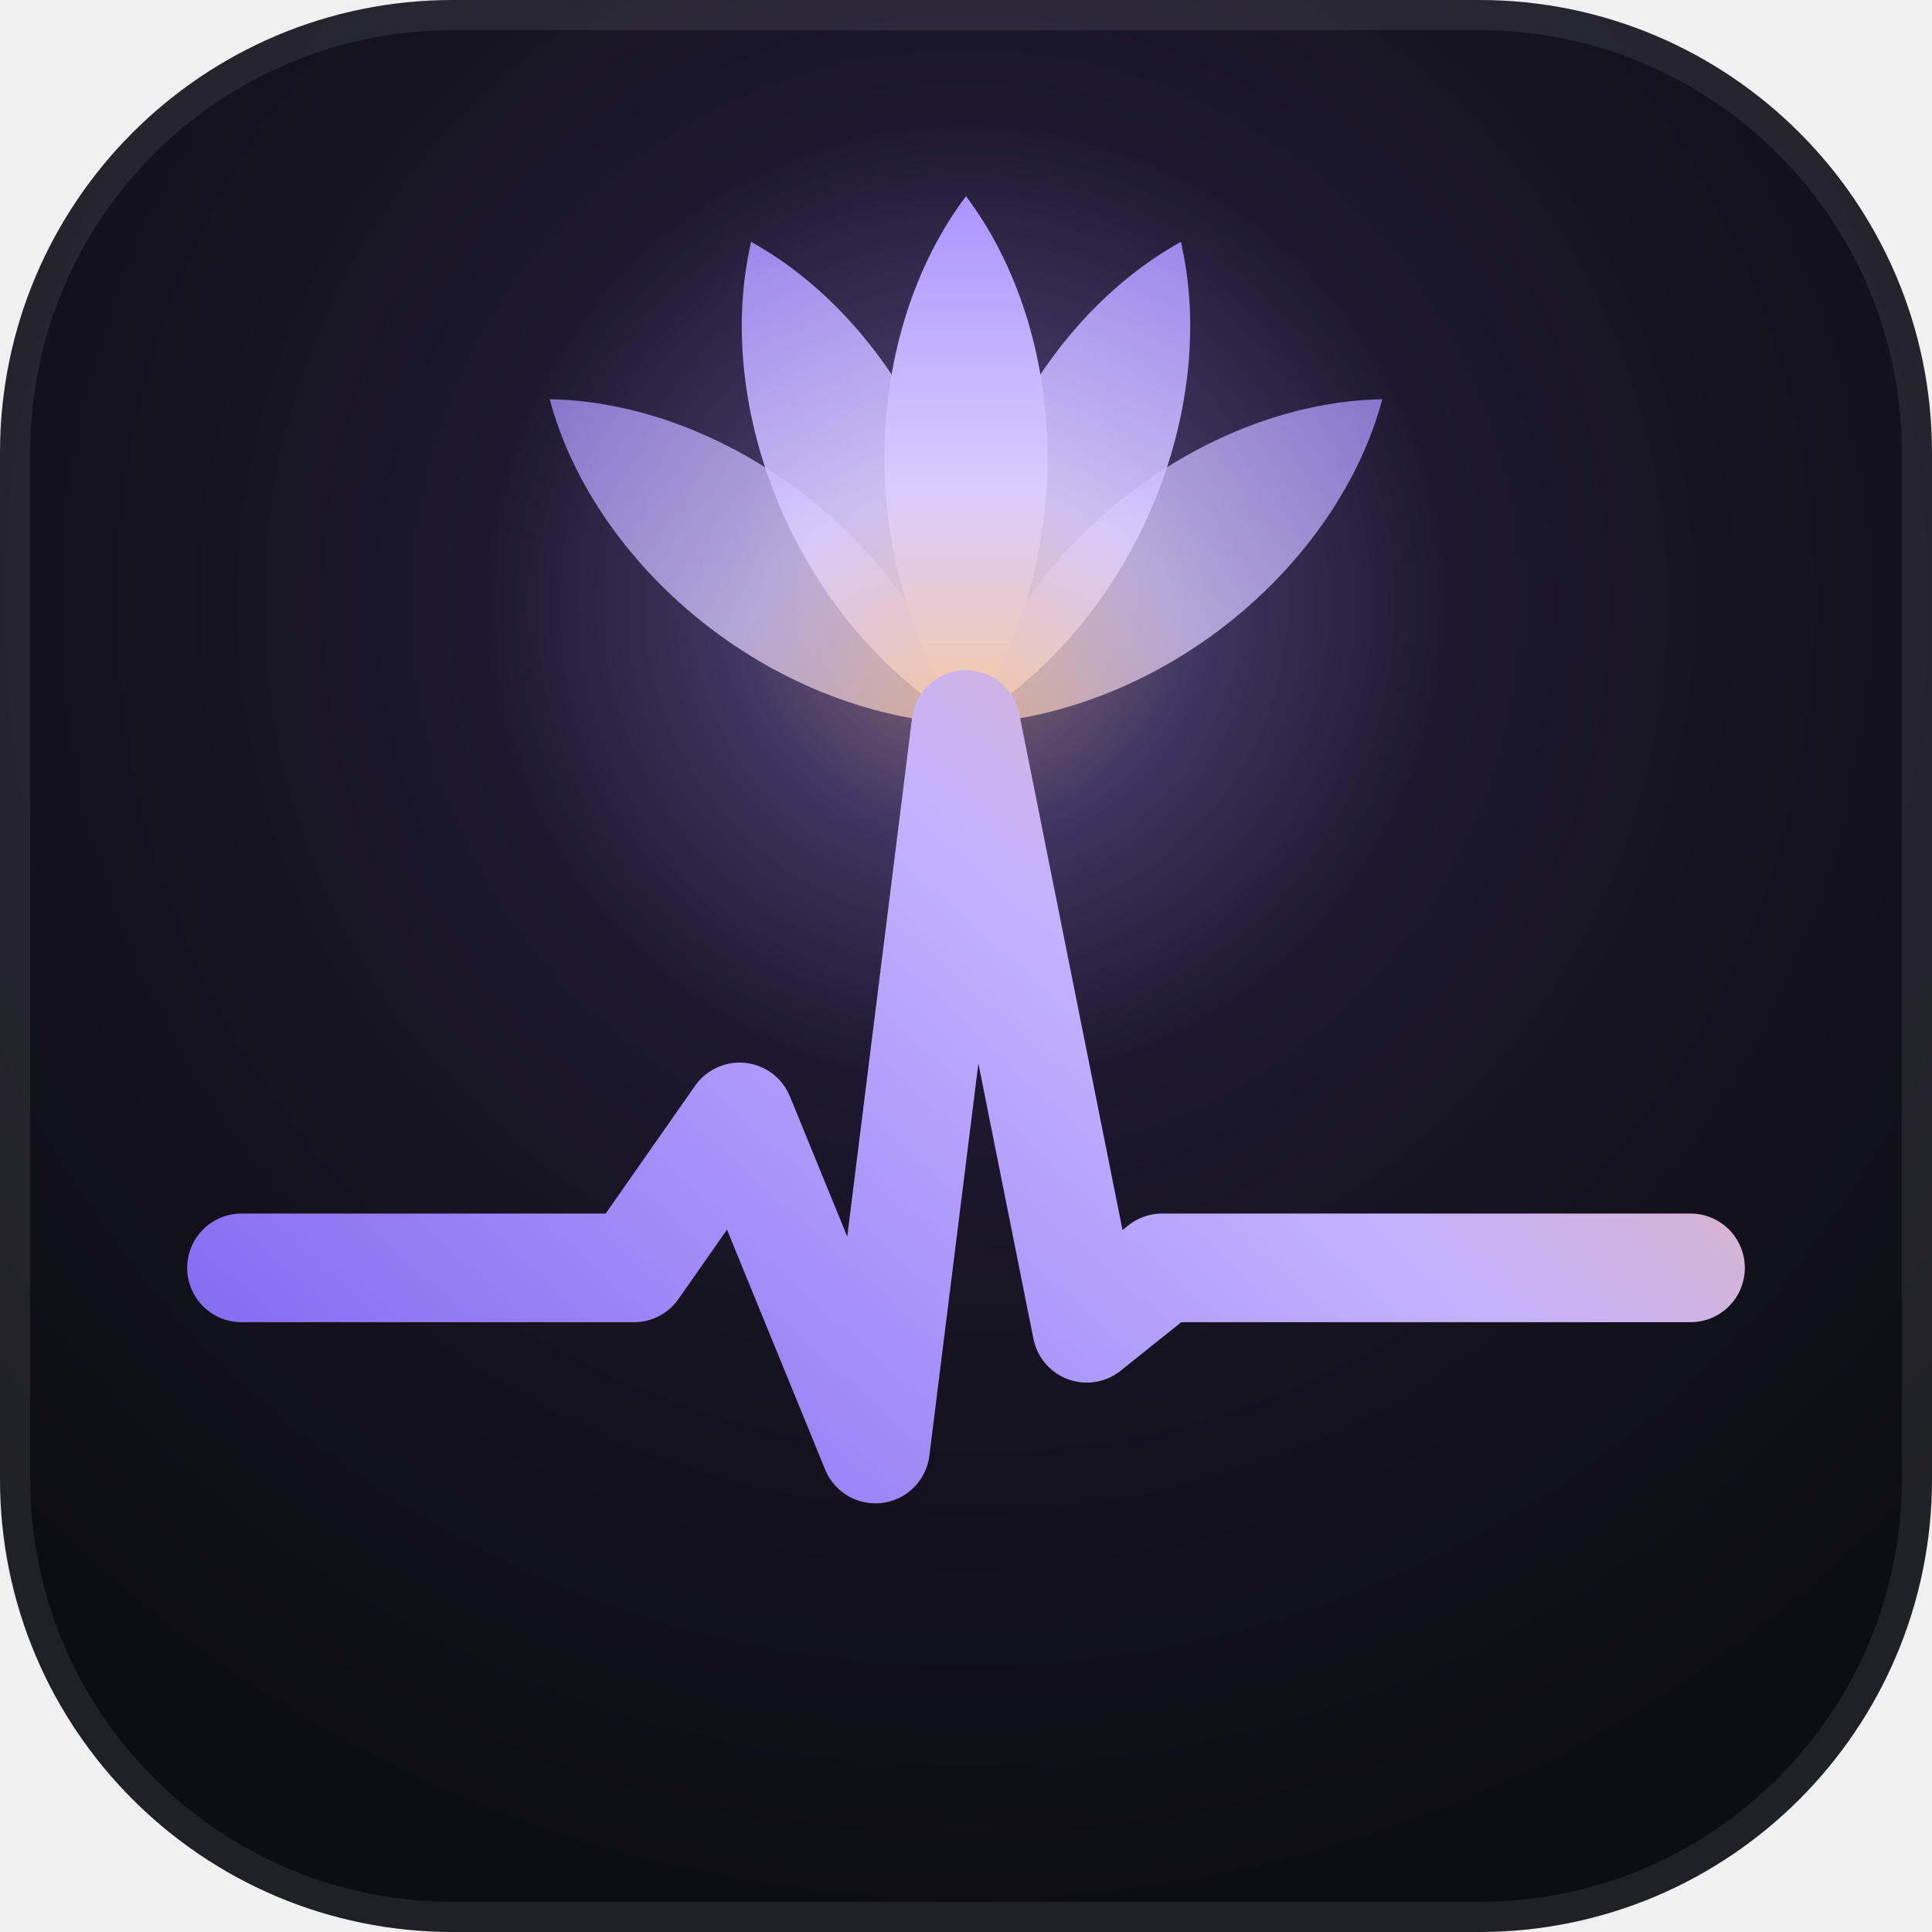
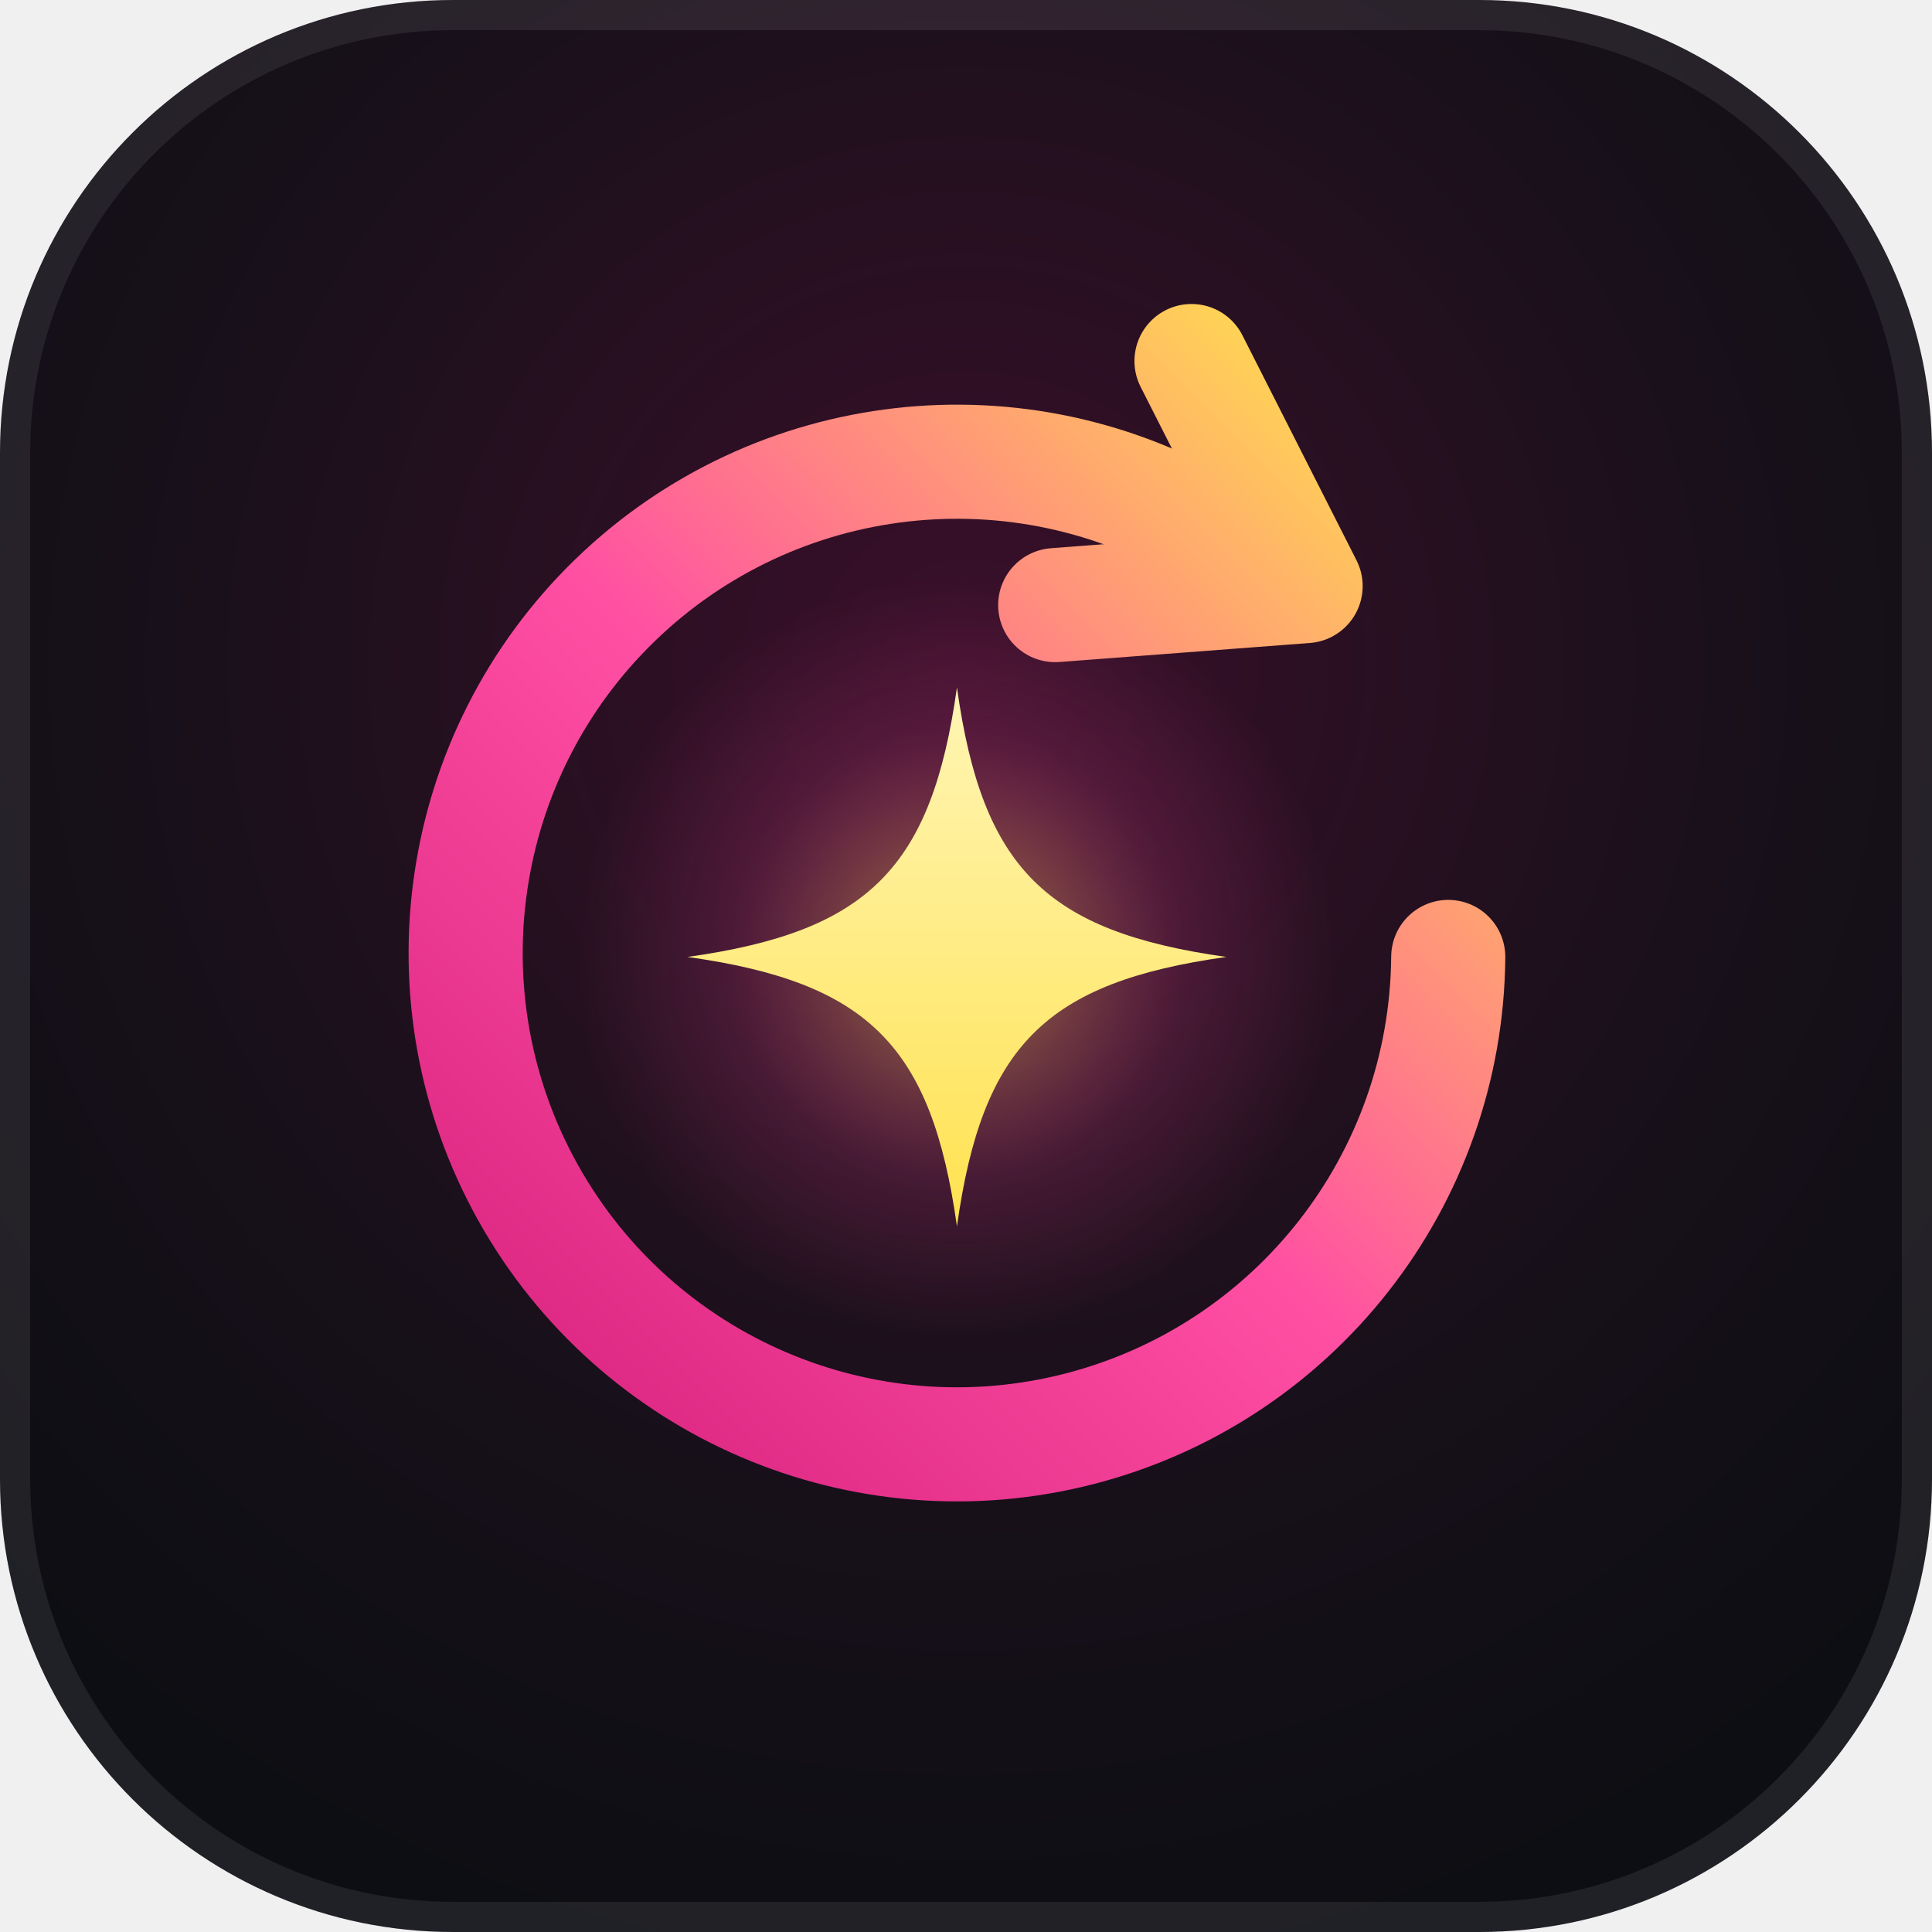
<svg xmlns="http://www.w3.org/2000/svg" viewBox="0 0 64 64">
  <defs>
-     <linearGradient id="g" x1="12" y1="54" x2="52" y2="10" gradientUnits="userSpaceOnUse">
-       <stop offset="0" stop-color="#7D62F0" />
-       <stop offset=".55" stop-color="#C4B2FF" />
-       <stop offset="1" stop-color="#FFB86B" />
-     </linearGradient>
-     <linearGradient id="p" x1="32" y1="26" x2="32" y2="4" gradientUnits="userSpaceOnUse">
-       <stop offset="0" stop-color="#FFC98A" />
-       <stop offset=".45" stop-color="#D9CBFF" />
-       <stop offset="1" stop-color="#9F86FF" />
-     </linearGradient>
-     <radialGradient id="bg" cx="32" cy="20" r="44" gradientUnits="userSpaceOnUse">
-       <stop offset="0" stop-color="#2A2048" />
-       <stop offset=".6" stop-color="#15131F" />
+     <radialGradient id="bg" cx="32" cy="22" r="44" gradientUnits="userSpaceOnUse">
+       <stop offset="0" stop-color="#3A0F2A" />
+       <stop offset=".6" stop-color="#18101A" />
      <stop offset="1" stop-color="#0D0E13" />
-     </radialGradient>
-     <radialGradient id="glow" cx="0" cy="0" r="1" gradientUnits="userSpaceOnUse" gradientTransform="translate(32 20) scale(16)">
-       <stop offset="0" stop-color="#FFB86B" stop-opacity=".55" />
-       <stop offset=".5" stop-color="#B9A4FF" stop-opacity=".18" />
-       <stop offset="1" stop-color="#B9A4FF" stop-opacity="0" />
    </radialGradient>
  </defs>
  <rect width="64" height="64" rx="15" fill="url(#bg)" />
  <rect x=".5" y=".5" width="63" height="63" rx="14.5" fill="none" stroke="#fff" stroke-opacity=".08" />
-   <circle cx="32" cy="20" r="16" fill="url(#glow)" />
-   <g fill="url(#p)">
-     <path d="M32 24C28.2 18.6 28.6 11 32 6.5C35.4 11 35.8 18.6 32 24Z" transform="rotate(-52 32 24)" opacity=".75" />
-     <path d="M32 24C28.2 18.6 28.6 11 32 6.5C35.4 11 35.8 18.6 32 24Z" transform="rotate(52 32 24)" opacity=".75" />
-     <path d="M32 24C28.2 18.6 28.6 11 32 6.5C35.4 11 35.8 18.6 32 24Z" transform="rotate(-24 32 24)" opacity=".9" />
-     <path d="M32 24C28.2 18.6 28.6 11 32 6.5C35.4 11 35.8 18.6 32 24Z" transform="rotate(24 32 24)" opacity=".9" />
-     <path d="M32 24C28.2 18.6 28.6 11 32 6.5C35.4 11 35.8 18.6 32 24Z" />
+   <g transform="translate(6.5 6.5) scale(1.05)" fill="none">
+     <defs>
+       <linearGradient id="en-arc" x1="8" y1="40" x2="40" y2="8" gradientUnits="userSpaceOnUse">
+         <stop offset="0" stop-color="#D61F7C" />
+         <stop offset=".5" stop-color="#FF4FA3" />
+         <stop offset="1" stop-color="#FFE14D" />
+       </linearGradient>
+       <linearGradient id="en-star" x1="24" y1="15" x2="24" y2="33" gradientUnits="userSpaceOnUse">
+         <stop offset="0" stop-color="#FFF6B8" />
+         <stop offset="1" stop-color="#FFE14D" />
+       </linearGradient>
+       <radialGradient id="en-glow" cx="0" cy="0" r="1" gradientUnits="userSpaceOnUse" gradientTransform="translate(24 24) scale(12)">
+         <stop offset="0" stop-color="#FFE14D" stop-opacity=".55" />
+         <stop offset=".6" stop-color="#FF4FA3" stop-opacity=".15" />
+         <stop offset="1" stop-color="#FF4FA3" stop-opacity="0" />
+       </radialGradient>
+     </defs>
+     <circle cx="24" cy="24" r="12" fill="url(#en-glow)" />
+     <path d="M39.5 24A15.5 15.5 0 1 1 32 10.6" stroke="url(#en-arc)" stroke-width="3.6" stroke-linecap="round" />
+     <path d="M31.4 5.2L35 12.3L27.1 12.9" stroke="url(#en-arc)" stroke-width="3.6" stroke-linecap="round" stroke-linejoin="round" />
+     <path d="M24 15.5C24.8 21.2 26.8 23.2 32.5 24C26.8 24.8 24.8 26.8 24 32.5C23.2 26.8 21.2 24.8 15.5 24C21.2 23.2 23.2 21.2 24 15.5Z" fill="url(#en-star)" />
  </g>
-   <path d="M8 42h13l3.5-5 4.5 11 3-24 4 20 2.5-2H56" fill="none" stroke="url(#g)" stroke-width="3.6" stroke-linecap="round" stroke-linejoin="round" />
</svg>
